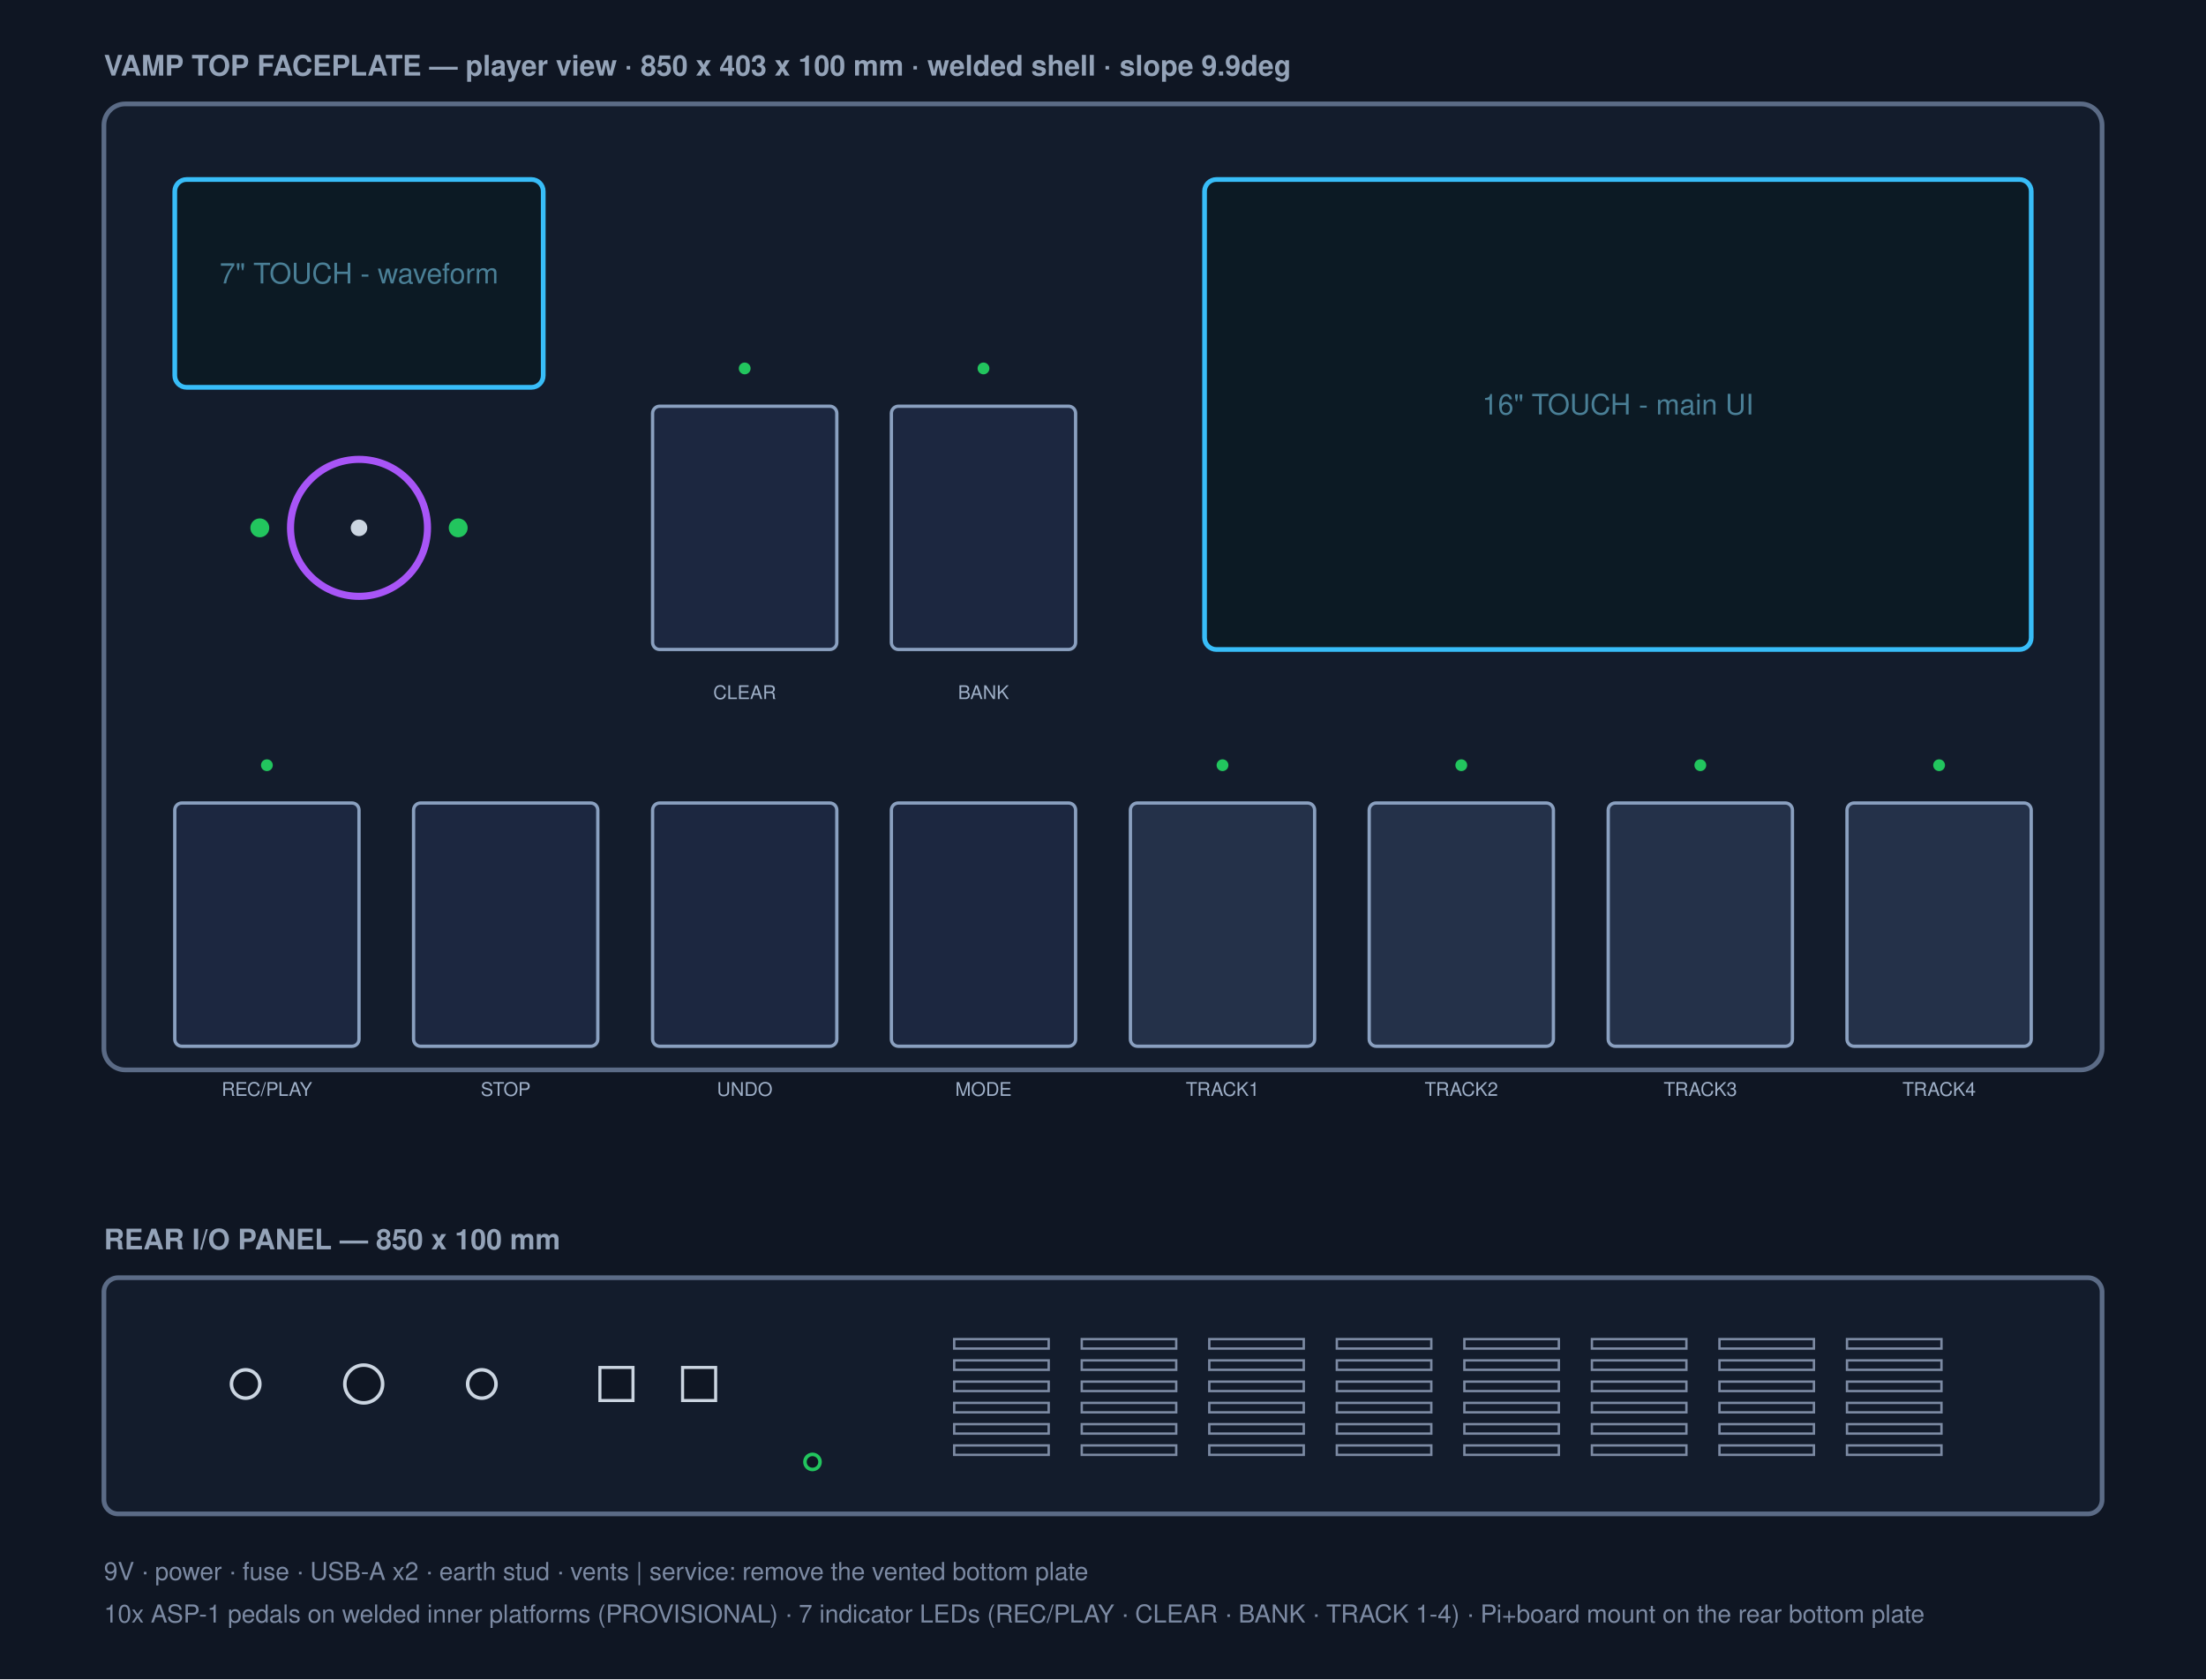
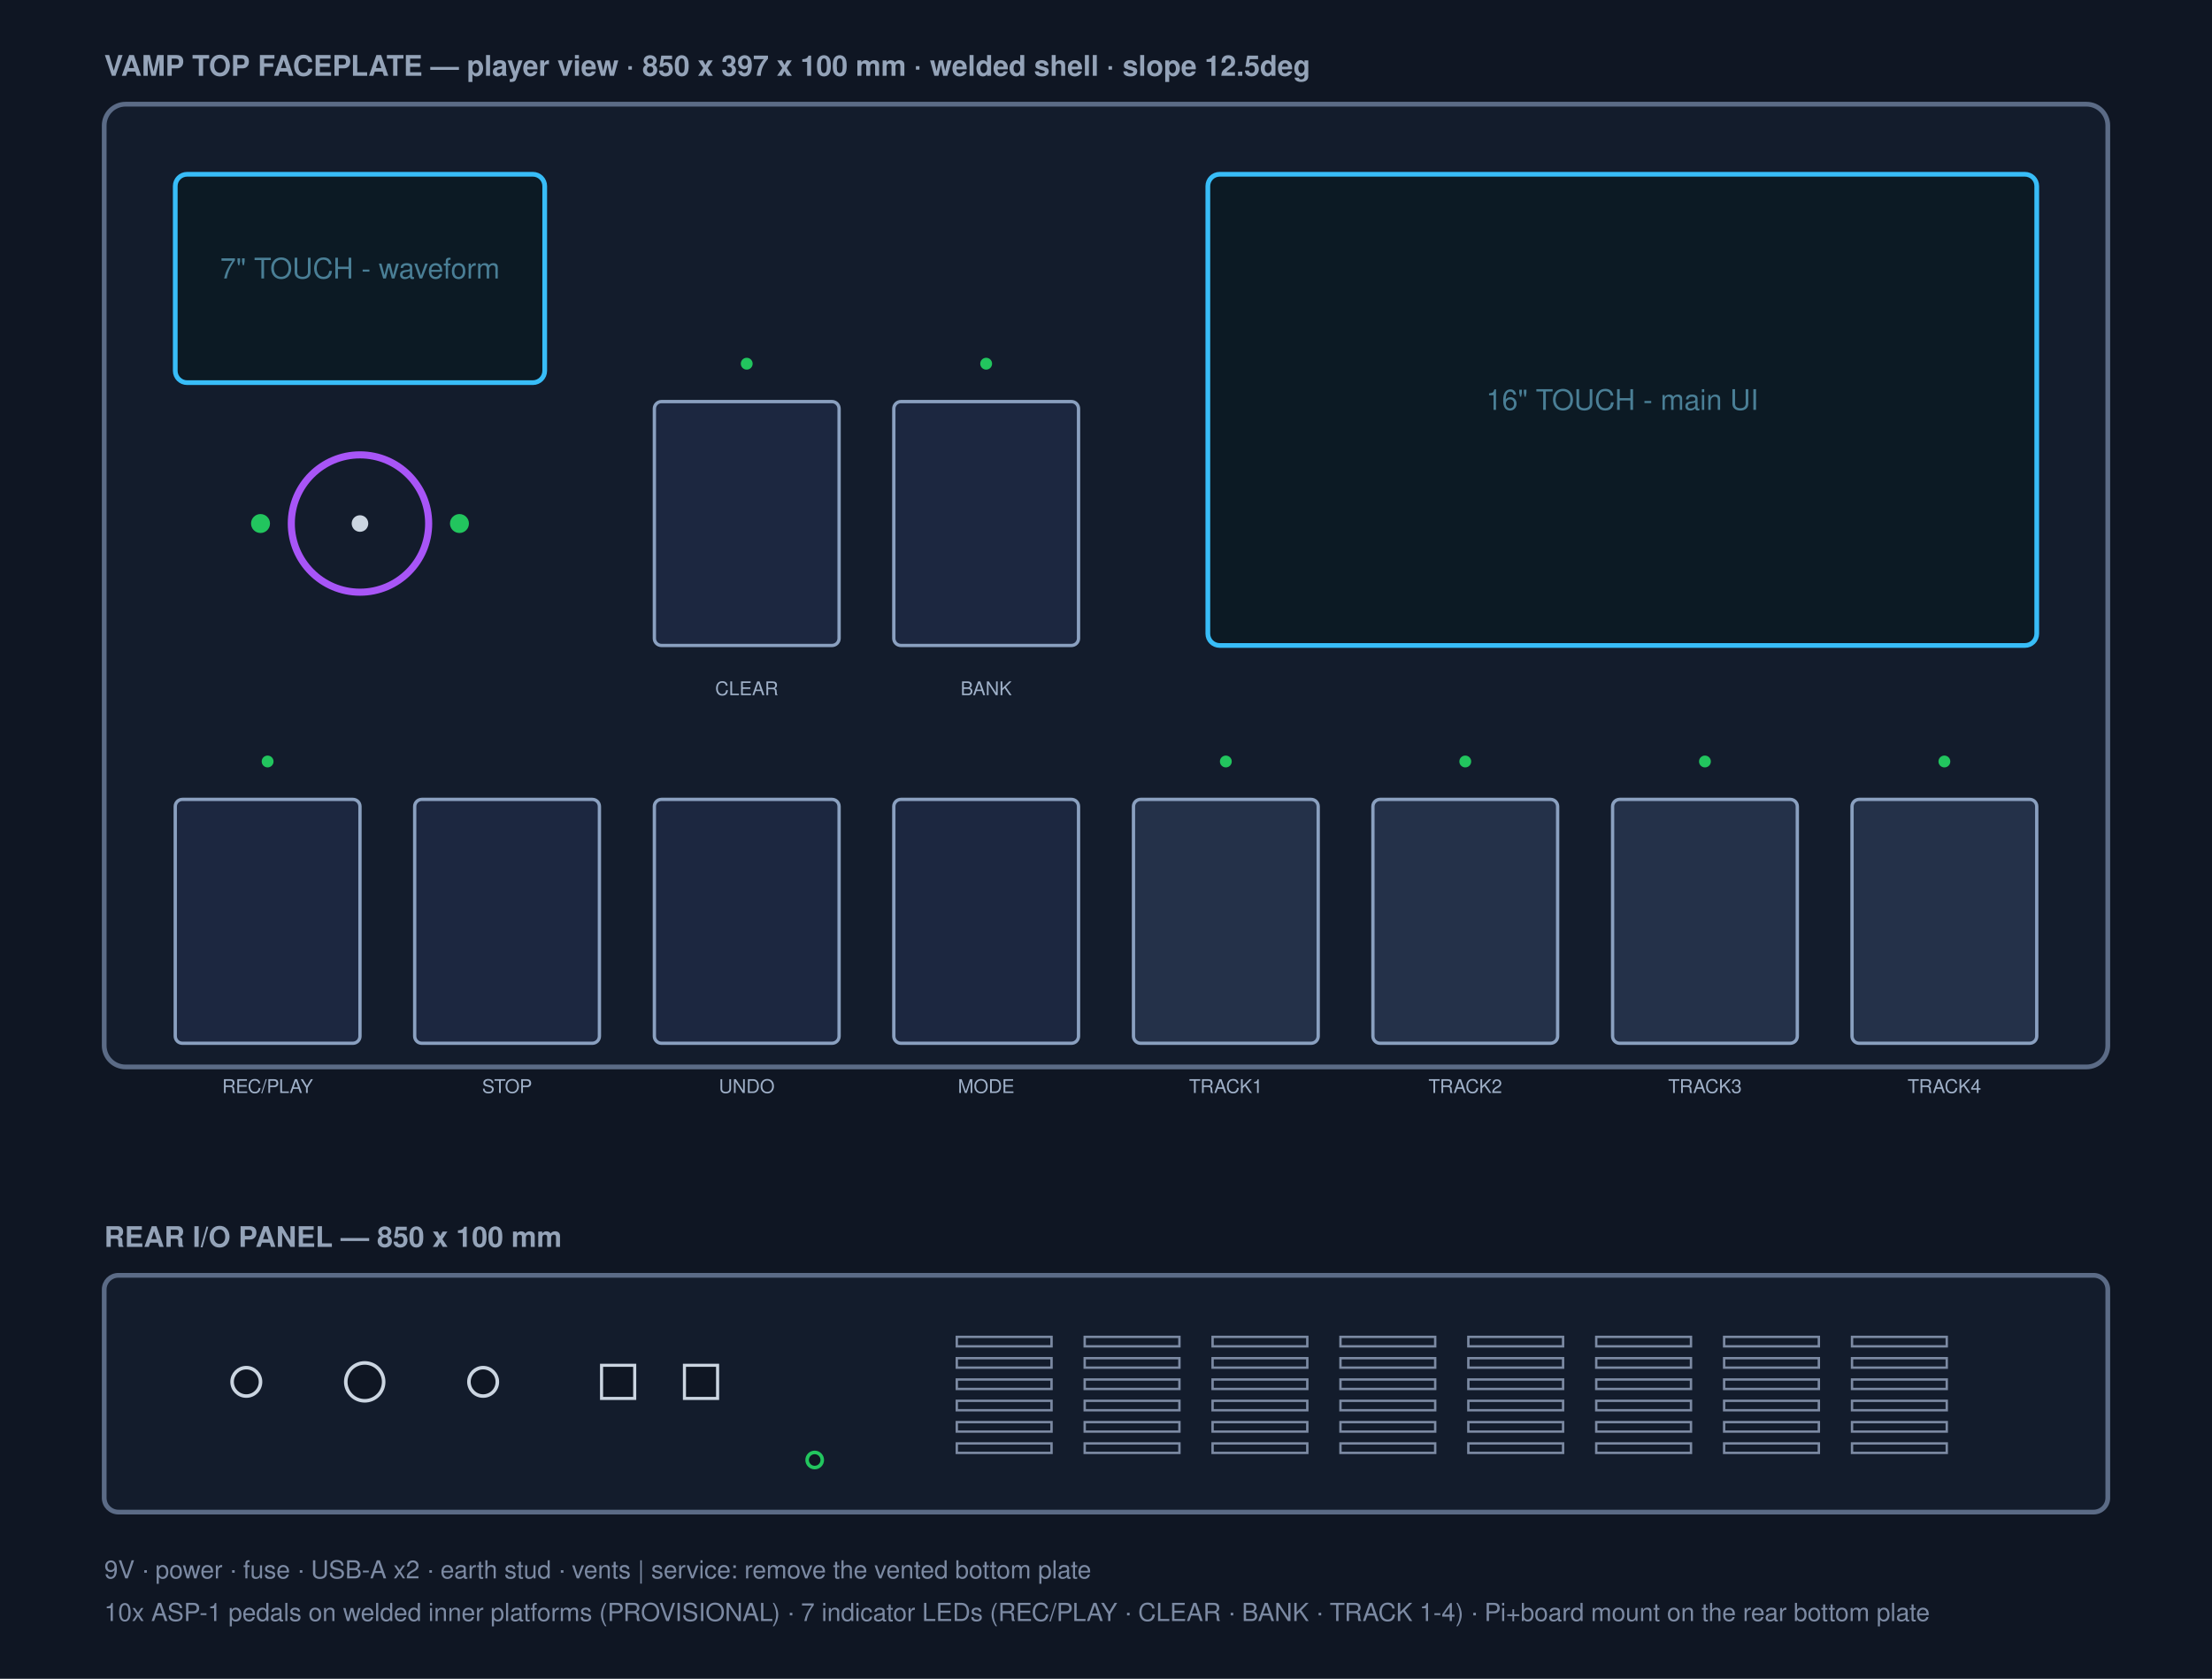
- <svg xmlns="http://www.w3.org/2000/svg" viewBox="0 0 934 711" font-family="Helvetica,Arial,sans-serif">
-   <rect width="934" height="711" fill="#0f1623" />
-   <text x="44" y="32" fill="#94a3b8" font-size="12" font-weight="600">VAMP TOP FACEPLATE — player view · 850 x 403 x 100 mm · welded shell · slope 9.9deg</text>
-   <rect x="44" y="44" width="846.0" height="409.0" rx="9" fill="#131c2c" stroke="#5b6b86" stroke-width="2" />
-   <rect x="74.0" y="340.0" width="78.0" height="103.0" rx="3" fill="#1c2740" stroke="#8aa0c0" stroke-width="1.4" />
-   <circle cx="113.0" cy="324.0" r="2.5" fill="#22c55e" />
-   <rect x="175.1" y="340.0" width="78.0" height="103.0" rx="3" fill="#1c2740" stroke="#8aa0c0" stroke-width="1.4" />
-   <rect x="276.3" y="340.0" width="78.0" height="103.0" rx="3" fill="#1c2740" stroke="#8aa0c0" stroke-width="1.4" />
-   <rect x="377.4" y="340.0" width="78.0" height="103.0" rx="3" fill="#1c2740" stroke="#8aa0c0" stroke-width="1.4" />
-   <rect x="478.6" y="340.0" width="78.0" height="103.0" rx="3" fill="#243149" stroke="#8aa0c0" stroke-width="1.4" />
-   <circle cx="517.6" cy="324.0" r="2.5" fill="#22c55e" />
-   <rect x="579.7" y="340.0" width="78.0" height="103.0" rx="3" fill="#243149" stroke="#8aa0c0" stroke-width="1.4" />
-   <circle cx="618.7" cy="324.0" r="2.5" fill="#22c55e" />
-   <rect x="680.9" y="340.0" width="78.0" height="103.0" rx="3" fill="#243149" stroke="#8aa0c0" stroke-width="1.4" />
-   <circle cx="719.9" cy="324.0" r="2.5" fill="#22c55e" />
-   <rect x="782.0" y="340.0" width="78.0" height="103.0" rx="3" fill="#243149" stroke="#8aa0c0" stroke-width="1.4" />
-   <circle cx="821.0" cy="324.0" r="2.5" fill="#22c55e" />
-   <rect x="276.3" y="172.0" width="78.0" height="103.0" rx="3" fill="#1c2740" stroke="#8aa0c0" stroke-width="1.4" />
-   <circle cx="315.3" cy="156.0" r="2.5" fill="#22c55e" />
-   <rect x="377.4" y="172.0" width="78.0" height="103.0" rx="3" fill="#1c2740" stroke="#8aa0c0" stroke-width="1.4" />
-   <circle cx="416.4" cy="156.0" r="2.5" fill="#22c55e" />
-   <rect x="74.0" y="76.0" width="156.0" height="88.0" rx="5" fill="#0c1a24" stroke="#38bdf8" stroke-width="2" />
-   <text x="152.0" y="120.0" fill="#4a7f96" font-size="12" text-anchor="middle">7" TOUCH - waveform</text>
-   <rect x="510.0" y="76.0" width="350.0" height="199.0" rx="5" fill="#0c1a24" stroke="#38bdf8" stroke-width="2" />
-   <text x="685.0" y="175.5" fill="#4a7f96" font-size="12" text-anchor="middle">16" TOUCH - main UI</text>
-   <circle cx="152.0" cy="223.5" r="29.0" fill="none" stroke="#a855f7" stroke-width="3" />
-   <circle cx="152.0" cy="223.5" r="3.5" fill="#cbd5e1" />
-   <circle cx="110.0" cy="223.5" r="4.0" fill="#22c55e" />
-   <circle cx="194.0" cy="223.5" r="4.0" fill="#22c55e" />
-   <text x="113.0" y="464.0" fill="#9fb0c8" font-size="8" text-anchor="middle">REC/PLAY</text>
-   <text x="214.1" y="464.0" fill="#9fb0c8" font-size="8" text-anchor="middle">STOP</text>
-   <text x="315.3" y="464.0" fill="#9fb0c8" font-size="8" text-anchor="middle">UNDO</text>
-   <text x="416.4" y="464.0" fill="#9fb0c8" font-size="8" text-anchor="middle">MODE</text>
-   <text x="517.6" y="464.0" fill="#9fb0c8" font-size="8" text-anchor="middle">TRACK1</text>
-   <text x="618.7" y="464.0" fill="#9fb0c8" font-size="8" text-anchor="middle">TRACK2</text>
-   <text x="719.9" y="464.0" fill="#9fb0c8" font-size="8" text-anchor="middle">TRACK3</text>
-   <text x="821.0" y="464.0" fill="#9fb0c8" font-size="8" text-anchor="middle">TRACK4</text>
-   <text x="315.3" y="296.0" fill="#9fb0c8" font-size="8" text-anchor="middle">CLEAR</text>
-   <text x="416.4" y="296.0" fill="#9fb0c8" font-size="8" text-anchor="middle">BANK</text>
-   <text x="44" y="529.0" fill="#94a3b8" font-size="12" font-weight="600">REAR I/O PANEL — 850 x 100 mm</text>
-   <rect x="44" y="541.0" width="846.0" height="100.0" rx="6" fill="#131c2c" stroke="#5b6b86" stroke-width="2" />
-   <circle cx="104.0" cy="586.0" r="6.0" fill="#0f1623" stroke="#cbd5e1" stroke-width="1.5" />
-   <circle cx="154.0" cy="586.0" r="8.0" fill="#0f1623" stroke="#cbd5e1" stroke-width="1.5" />
-   <circle cx="204.0" cy="586.0" r="6.0" fill="#0f1623" stroke="#cbd5e1" stroke-width="1.5" />
-   <rect x="254.0" y="579.0" width="14.0" height="14.0" fill="#0f1623" stroke="#cbd5e1" stroke-width="1.3" />
-   <rect x="289.0" y="579.0" width="14.0" height="14.0" fill="#0f1623" stroke="#cbd5e1" stroke-width="1.3" />
-   <circle cx="344.0" cy="619.0" r="3.2" fill="#0f1623" stroke="#22c55e" stroke-width="1.5" />
-   <rect x="404.0" y="612.0" width="40.0" height="4.0" fill="none" stroke="#7c8aa3" stroke-width="1" />
-   <rect x="458.0" y="612.0" width="40.0" height="4.0" fill="none" stroke="#7c8aa3" stroke-width="1" />
-   <rect x="512.0" y="612.0" width="40.0" height="4.0" fill="none" stroke="#7c8aa3" stroke-width="1" />
-   <rect x="566.0" y="612.0" width="40.0" height="4.0" fill="none" stroke="#7c8aa3" stroke-width="1" />
-   <rect x="620.0" y="612.0" width="40.0" height="4.0" fill="none" stroke="#7c8aa3" stroke-width="1" />
-   <rect x="674.0" y="612.0" width="40.0" height="4.0" fill="none" stroke="#7c8aa3" stroke-width="1" />
-   <rect x="728.0" y="612.0" width="40.0" height="4.0" fill="none" stroke="#7c8aa3" stroke-width="1" />
-   <rect x="782.0" y="612.0" width="40.0" height="4.0" fill="none" stroke="#7c8aa3" stroke-width="1" />
-   <rect x="404.0" y="603.0" width="40.0" height="4.0" fill="none" stroke="#7c8aa3" stroke-width="1" />
-   <rect x="458.0" y="603.0" width="40.0" height="4.0" fill="none" stroke="#7c8aa3" stroke-width="1" />
-   <rect x="512.0" y="603.0" width="40.0" height="4.0" fill="none" stroke="#7c8aa3" stroke-width="1" />
-   <rect x="566.0" y="603.0" width="40.0" height="4.0" fill="none" stroke="#7c8aa3" stroke-width="1" />
-   <rect x="620.0" y="603.0" width="40.0" height="4.0" fill="none" stroke="#7c8aa3" stroke-width="1" />
-   <rect x="674.0" y="603.0" width="40.0" height="4.0" fill="none" stroke="#7c8aa3" stroke-width="1" />
-   <rect x="728.0" y="603.0" width="40.0" height="4.0" fill="none" stroke="#7c8aa3" stroke-width="1" />
-   <rect x="782.0" y="603.0" width="40.0" height="4.0" fill="none" stroke="#7c8aa3" stroke-width="1" />
-   <rect x="404.0" y="594.0" width="40.0" height="4.0" fill="none" stroke="#7c8aa3" stroke-width="1" />
-   <rect x="458.0" y="594.0" width="40.0" height="4.0" fill="none" stroke="#7c8aa3" stroke-width="1" />
-   <rect x="512.0" y="594.0" width="40.0" height="4.0" fill="none" stroke="#7c8aa3" stroke-width="1" />
-   <rect x="566.0" y="594.0" width="40.0" height="4.0" fill="none" stroke="#7c8aa3" stroke-width="1" />
-   <rect x="620.0" y="594.0" width="40.0" height="4.0" fill="none" stroke="#7c8aa3" stroke-width="1" />
-   <rect x="674.0" y="594.0" width="40.0" height="4.0" fill="none" stroke="#7c8aa3" stroke-width="1" />
-   <rect x="728.0" y="594.0" width="40.0" height="4.0" fill="none" stroke="#7c8aa3" stroke-width="1" />
-   <rect x="782.0" y="594.0" width="40.0" height="4.0" fill="none" stroke="#7c8aa3" stroke-width="1" />
-   <rect x="404.0" y="585.0" width="40.0" height="4.0" fill="none" stroke="#7c8aa3" stroke-width="1" />
-   <rect x="458.0" y="585.0" width="40.0" height="4.0" fill="none" stroke="#7c8aa3" stroke-width="1" />
-   <rect x="512.0" y="585.0" width="40.0" height="4.0" fill="none" stroke="#7c8aa3" stroke-width="1" />
-   <rect x="566.0" y="585.0" width="40.0" height="4.0" fill="none" stroke="#7c8aa3" stroke-width="1" />
-   <rect x="620.0" y="585.0" width="40.0" height="4.0" fill="none" stroke="#7c8aa3" stroke-width="1" />
-   <rect x="674.0" y="585.0" width="40.0" height="4.0" fill="none" stroke="#7c8aa3" stroke-width="1" />
-   <rect x="728.0" y="585.0" width="40.0" height="4.0" fill="none" stroke="#7c8aa3" stroke-width="1" />
-   <rect x="782.0" y="585.0" width="40.0" height="4.0" fill="none" stroke="#7c8aa3" stroke-width="1" />
-   <rect x="404.0" y="576.0" width="40.0" height="4.0" fill="none" stroke="#7c8aa3" stroke-width="1" />
-   <rect x="458.0" y="576.0" width="40.0" height="4.0" fill="none" stroke="#7c8aa3" stroke-width="1" />
-   <rect x="512.0" y="576.0" width="40.0" height="4.0" fill="none" stroke="#7c8aa3" stroke-width="1" />
-   <rect x="566.0" y="576.0" width="40.0" height="4.0" fill="none" stroke="#7c8aa3" stroke-width="1" />
-   <rect x="620.0" y="576.0" width="40.0" height="4.0" fill="none" stroke="#7c8aa3" stroke-width="1" />
-   <rect x="674.0" y="576.0" width="40.0" height="4.0" fill="none" stroke="#7c8aa3" stroke-width="1" />
-   <rect x="728.0" y="576.0" width="40.0" height="4.0" fill="none" stroke="#7c8aa3" stroke-width="1" />
-   <rect x="782.0" y="576.0" width="40.0" height="4.0" fill="none" stroke="#7c8aa3" stroke-width="1" />
-   <rect x="404.0" y="567.0" width="40.0" height="4.0" fill="none" stroke="#7c8aa3" stroke-width="1" />
-   <rect x="458.0" y="567.0" width="40.0" height="4.0" fill="none" stroke="#7c8aa3" stroke-width="1" />
-   <rect x="512.0" y="567.0" width="40.0" height="4.0" fill="none" stroke="#7c8aa3" stroke-width="1" />
-   <rect x="566.0" y="567.0" width="40.0" height="4.0" fill="none" stroke="#7c8aa3" stroke-width="1" />
-   <rect x="620.0" y="567.0" width="40.0" height="4.0" fill="none" stroke="#7c8aa3" stroke-width="1" />
-   <rect x="674.0" y="567.0" width="40.0" height="4.0" fill="none" stroke="#7c8aa3" stroke-width="1" />
-   <rect x="728.0" y="567.0" width="40.0" height="4.0" fill="none" stroke="#7c8aa3" stroke-width="1" />
-   <rect x="782.0" y="567.0" width="40.0" height="4.0" fill="none" stroke="#7c8aa3" stroke-width="1" />
-   <text x="44" y="669.0" fill="#7c8aa3" font-size="10.5">9V · power · fuse · USB-A x2 · earth stud · vents   |   service: remove the vented bottom plate</text>
-   <text x="44" y="687.0" fill="#7c8aa3" font-size="10.5">10x ASP-1 pedals on welded inner platforms (PROVISIONAL) · 7 indicator LEDs (REC/PLAY · CLEAR · BANK · TRACK 1-4) · Pi+board mount on the rear bottom plate</text>
+ <svg xmlns="http://www.w3.org/2000/svg" viewBox="0 0 934 709" font-family="Helvetica,Arial,sans-serif">
+   <rect width="934" height="709" fill="#0f1623" />
+   <text x="44" y="32" fill="#94a3b8" font-size="12" font-weight="600">VAMP TOP FACEPLATE — player view · 850 x 397 x 100 mm · welded shell · slope 12.5deg</text>
+   <rect x="44" y="44" width="846.0" height="406.6" rx="9" fill="#131c2c" stroke="#5b6b86" stroke-width="2" />
+   <rect x="74.0" y="337.6" width="78.0" height="103.0" rx="3" fill="#1c2740" stroke="#8aa0c0" stroke-width="1.4" />
+   <circle cx="113.0" cy="321.6" r="2.5" fill="#22c55e" />
+   <rect x="175.1" y="337.6" width="78.0" height="103.0" rx="3" fill="#1c2740" stroke="#8aa0c0" stroke-width="1.4" />
+   <rect x="276.3" y="337.6" width="78.0" height="103.0" rx="3" fill="#1c2740" stroke="#8aa0c0" stroke-width="1.4" />
+   <rect x="377.4" y="337.6" width="78.0" height="103.0" rx="3" fill="#1c2740" stroke="#8aa0c0" stroke-width="1.4" />
+   <rect x="478.6" y="337.6" width="78.0" height="103.0" rx="3" fill="#243149" stroke="#8aa0c0" stroke-width="1.4" />
+   <circle cx="517.6" cy="321.6" r="2.5" fill="#22c55e" />
+   <rect x="579.7" y="337.6" width="78.0" height="103.0" rx="3" fill="#243149" stroke="#8aa0c0" stroke-width="1.4" />
+   <circle cx="618.7" cy="321.6" r="2.5" fill="#22c55e" />
+   <rect x="680.9" y="337.6" width="78.0" height="103.0" rx="3" fill="#243149" stroke="#8aa0c0" stroke-width="1.4" />
+   <circle cx="719.9" cy="321.6" r="2.5" fill="#22c55e" />
+   <rect x="782.0" y="337.6" width="78.0" height="103.0" rx="3" fill="#243149" stroke="#8aa0c0" stroke-width="1.4" />
+   <circle cx="821.0" cy="321.6" r="2.5" fill="#22c55e" />
+   <rect x="276.3" y="169.6" width="78.0" height="103.0" rx="3" fill="#1c2740" stroke="#8aa0c0" stroke-width="1.4" />
+   <circle cx="315.3" cy="153.6" r="2.5" fill="#22c55e" />
+   <rect x="377.4" y="169.6" width="78.0" height="103.0" rx="3" fill="#1c2740" stroke="#8aa0c0" stroke-width="1.4" />
+   <circle cx="416.4" cy="153.6" r="2.5" fill="#22c55e" />
+   <rect x="74.0" y="73.6" width="156.0" height="88.0" rx="5" fill="#0c1a24" stroke="#38bdf8" stroke-width="2" />
+   <text x="152.0" y="117.6" fill="#4a7f96" font-size="12" text-anchor="middle">7" TOUCH - waveform</text>
+   <rect x="510.0" y="73.6" width="350.0" height="199.0" rx="5" fill="#0c1a24" stroke="#38bdf8" stroke-width="2" />
+   <text x="685.0" y="173.1" fill="#4a7f96" font-size="12" text-anchor="middle">16" TOUCH - main UI</text>
+   <circle cx="152.0" cy="221.1" r="29.0" fill="none" stroke="#a855f7" stroke-width="3" />
+   <circle cx="152.0" cy="221.1" r="3.5" fill="#cbd5e1" />
+   <circle cx="110.0" cy="221.1" r="4.0" fill="#22c55e" />
+   <circle cx="194.0" cy="221.1" r="4.0" fill="#22c55e" />
+   <text x="113.0" y="461.6" fill="#9fb0c8" font-size="8" text-anchor="middle">REC/PLAY</text>
+   <text x="214.1" y="461.6" fill="#9fb0c8" font-size="8" text-anchor="middle">STOP</text>
+   <text x="315.3" y="461.6" fill="#9fb0c8" font-size="8" text-anchor="middle">UNDO</text>
+   <text x="416.4" y="461.6" fill="#9fb0c8" font-size="8" text-anchor="middle">MODE</text>
+   <text x="517.6" y="461.6" fill="#9fb0c8" font-size="8" text-anchor="middle">TRACK1</text>
+   <text x="618.7" y="461.6" fill="#9fb0c8" font-size="8" text-anchor="middle">TRACK2</text>
+   <text x="719.9" y="461.6" fill="#9fb0c8" font-size="8" text-anchor="middle">TRACK3</text>
+   <text x="821.0" y="461.6" fill="#9fb0c8" font-size="8" text-anchor="middle">TRACK4</text>
+   <text x="315.3" y="293.6" fill="#9fb0c8" font-size="8" text-anchor="middle">CLEAR</text>
+   <text x="416.4" y="293.6" fill="#9fb0c8" font-size="8" text-anchor="middle">BANK</text>
+   <text x="44" y="526.6" fill="#94a3b8" font-size="12" font-weight="600">REAR I/O PANEL — 850 x 100 mm</text>
+   <rect x="44" y="538.6" width="846.0" height="100.0" rx="6" fill="#131c2c" stroke="#5b6b86" stroke-width="2" />
+   <circle cx="104.0" cy="583.6" r="6.0" fill="#0f1623" stroke="#cbd5e1" stroke-width="1.5" />
+   <circle cx="154.0" cy="583.6" r="8.0" fill="#0f1623" stroke="#cbd5e1" stroke-width="1.5" />
+   <circle cx="204.0" cy="583.6" r="6.0" fill="#0f1623" stroke="#cbd5e1" stroke-width="1.5" />
+   <rect x="254.0" y="576.6" width="14.0" height="14.0" fill="#0f1623" stroke="#cbd5e1" stroke-width="1.3" />
+   <rect x="289.0" y="576.6" width="14.0" height="14.0" fill="#0f1623" stroke="#cbd5e1" stroke-width="1.3" />
+   <circle cx="344.0" cy="616.6" r="3.2" fill="#0f1623" stroke="#22c55e" stroke-width="1.5" />
+   <rect x="404.0" y="609.6" width="40.0" height="4.0" fill="none" stroke="#7c8aa3" stroke-width="1" />
+   <rect x="458.0" y="609.6" width="40.0" height="4.0" fill="none" stroke="#7c8aa3" stroke-width="1" />
+   <rect x="512.0" y="609.6" width="40.0" height="4.0" fill="none" stroke="#7c8aa3" stroke-width="1" />
+   <rect x="566.0" y="609.6" width="40.0" height="4.0" fill="none" stroke="#7c8aa3" stroke-width="1" />
+   <rect x="620.0" y="609.6" width="40.0" height="4.0" fill="none" stroke="#7c8aa3" stroke-width="1" />
+   <rect x="674.0" y="609.6" width="40.0" height="4.0" fill="none" stroke="#7c8aa3" stroke-width="1" />
+   <rect x="728.0" y="609.6" width="40.0" height="4.0" fill="none" stroke="#7c8aa3" stroke-width="1" />
+   <rect x="782.0" y="609.6" width="40.0" height="4.0" fill="none" stroke="#7c8aa3" stroke-width="1" />
+   <rect x="404.0" y="600.6" width="40.0" height="4.0" fill="none" stroke="#7c8aa3" stroke-width="1" />
+   <rect x="458.0" y="600.6" width="40.0" height="4.0" fill="none" stroke="#7c8aa3" stroke-width="1" />
+   <rect x="512.0" y="600.6" width="40.0" height="4.0" fill="none" stroke="#7c8aa3" stroke-width="1" />
+   <rect x="566.0" y="600.6" width="40.0" height="4.0" fill="none" stroke="#7c8aa3" stroke-width="1" />
+   <rect x="620.0" y="600.6" width="40.0" height="4.0" fill="none" stroke="#7c8aa3" stroke-width="1" />
+   <rect x="674.0" y="600.6" width="40.0" height="4.0" fill="none" stroke="#7c8aa3" stroke-width="1" />
+   <rect x="728.0" y="600.6" width="40.0" height="4.0" fill="none" stroke="#7c8aa3" stroke-width="1" />
+   <rect x="782.0" y="600.6" width="40.0" height="4.0" fill="none" stroke="#7c8aa3" stroke-width="1" />
+   <rect x="404.0" y="591.6" width="40.0" height="4.0" fill="none" stroke="#7c8aa3" stroke-width="1" />
+   <rect x="458.0" y="591.6" width="40.0" height="4.0" fill="none" stroke="#7c8aa3" stroke-width="1" />
+   <rect x="512.0" y="591.6" width="40.0" height="4.0" fill="none" stroke="#7c8aa3" stroke-width="1" />
+   <rect x="566.0" y="591.6" width="40.0" height="4.0" fill="none" stroke="#7c8aa3" stroke-width="1" />
+   <rect x="620.0" y="591.6" width="40.0" height="4.0" fill="none" stroke="#7c8aa3" stroke-width="1" />
+   <rect x="674.0" y="591.6" width="40.0" height="4.0" fill="none" stroke="#7c8aa3" stroke-width="1" />
+   <rect x="728.0" y="591.6" width="40.0" height="4.0" fill="none" stroke="#7c8aa3" stroke-width="1" />
+   <rect x="782.0" y="591.6" width="40.0" height="4.0" fill="none" stroke="#7c8aa3" stroke-width="1" />
+   <rect x="404.0" y="582.6" width="40.0" height="4.0" fill="none" stroke="#7c8aa3" stroke-width="1" />
+   <rect x="458.0" y="582.6" width="40.0" height="4.0" fill="none" stroke="#7c8aa3" stroke-width="1" />
+   <rect x="512.0" y="582.6" width="40.0" height="4.0" fill="none" stroke="#7c8aa3" stroke-width="1" />
+   <rect x="566.0" y="582.6" width="40.0" height="4.0" fill="none" stroke="#7c8aa3" stroke-width="1" />
+   <rect x="620.0" y="582.6" width="40.0" height="4.0" fill="none" stroke="#7c8aa3" stroke-width="1" />
+   <rect x="674.0" y="582.6" width="40.0" height="4.0" fill="none" stroke="#7c8aa3" stroke-width="1" />
+   <rect x="728.0" y="582.6" width="40.0" height="4.0" fill="none" stroke="#7c8aa3" stroke-width="1" />
+   <rect x="782.0" y="582.6" width="40.0" height="4.0" fill="none" stroke="#7c8aa3" stroke-width="1" />
+   <rect x="404.0" y="573.6" width="40.0" height="4.0" fill="none" stroke="#7c8aa3" stroke-width="1" />
+   <rect x="458.0" y="573.6" width="40.0" height="4.0" fill="none" stroke="#7c8aa3" stroke-width="1" />
+   <rect x="512.0" y="573.6" width="40.0" height="4.0" fill="none" stroke="#7c8aa3" stroke-width="1" />
+   <rect x="566.0" y="573.6" width="40.0" height="4.0" fill="none" stroke="#7c8aa3" stroke-width="1" />
+   <rect x="620.0" y="573.6" width="40.0" height="4.0" fill="none" stroke="#7c8aa3" stroke-width="1" />
+   <rect x="674.0" y="573.6" width="40.0" height="4.0" fill="none" stroke="#7c8aa3" stroke-width="1" />
+   <rect x="728.0" y="573.6" width="40.0" height="4.0" fill="none" stroke="#7c8aa3" stroke-width="1" />
+   <rect x="782.0" y="573.6" width="40.0" height="4.0" fill="none" stroke="#7c8aa3" stroke-width="1" />
+   <rect x="404.0" y="564.6" width="40.0" height="4.0" fill="none" stroke="#7c8aa3" stroke-width="1" />
+   <rect x="458.0" y="564.6" width="40.0" height="4.0" fill="none" stroke="#7c8aa3" stroke-width="1" />
+   <rect x="512.0" y="564.6" width="40.0" height="4.0" fill="none" stroke="#7c8aa3" stroke-width="1" />
+   <rect x="566.0" y="564.6" width="40.0" height="4.0" fill="none" stroke="#7c8aa3" stroke-width="1" />
+   <rect x="620.0" y="564.6" width="40.0" height="4.0" fill="none" stroke="#7c8aa3" stroke-width="1" />
+   <rect x="674.0" y="564.6" width="40.0" height="4.0" fill="none" stroke="#7c8aa3" stroke-width="1" />
+   <rect x="728.0" y="564.6" width="40.0" height="4.0" fill="none" stroke="#7c8aa3" stroke-width="1" />
+   <rect x="782.0" y="564.6" width="40.0" height="4.0" fill="none" stroke="#7c8aa3" stroke-width="1" />
+   <text x="44" y="666.6" fill="#7c8aa3" font-size="10.5">9V · power · fuse · USB-A x2 · earth stud · vents   |   service: remove the vented bottom plate</text>
+   <text x="44" y="684.6" fill="#7c8aa3" font-size="10.5">10x ASP-1 pedals on welded inner platforms (PROVISIONAL) · 7 indicator LEDs (REC/PLAY · CLEAR · BANK · TRACK 1-4) · Pi+board mount on the rear bottom plate</text>
</svg>
